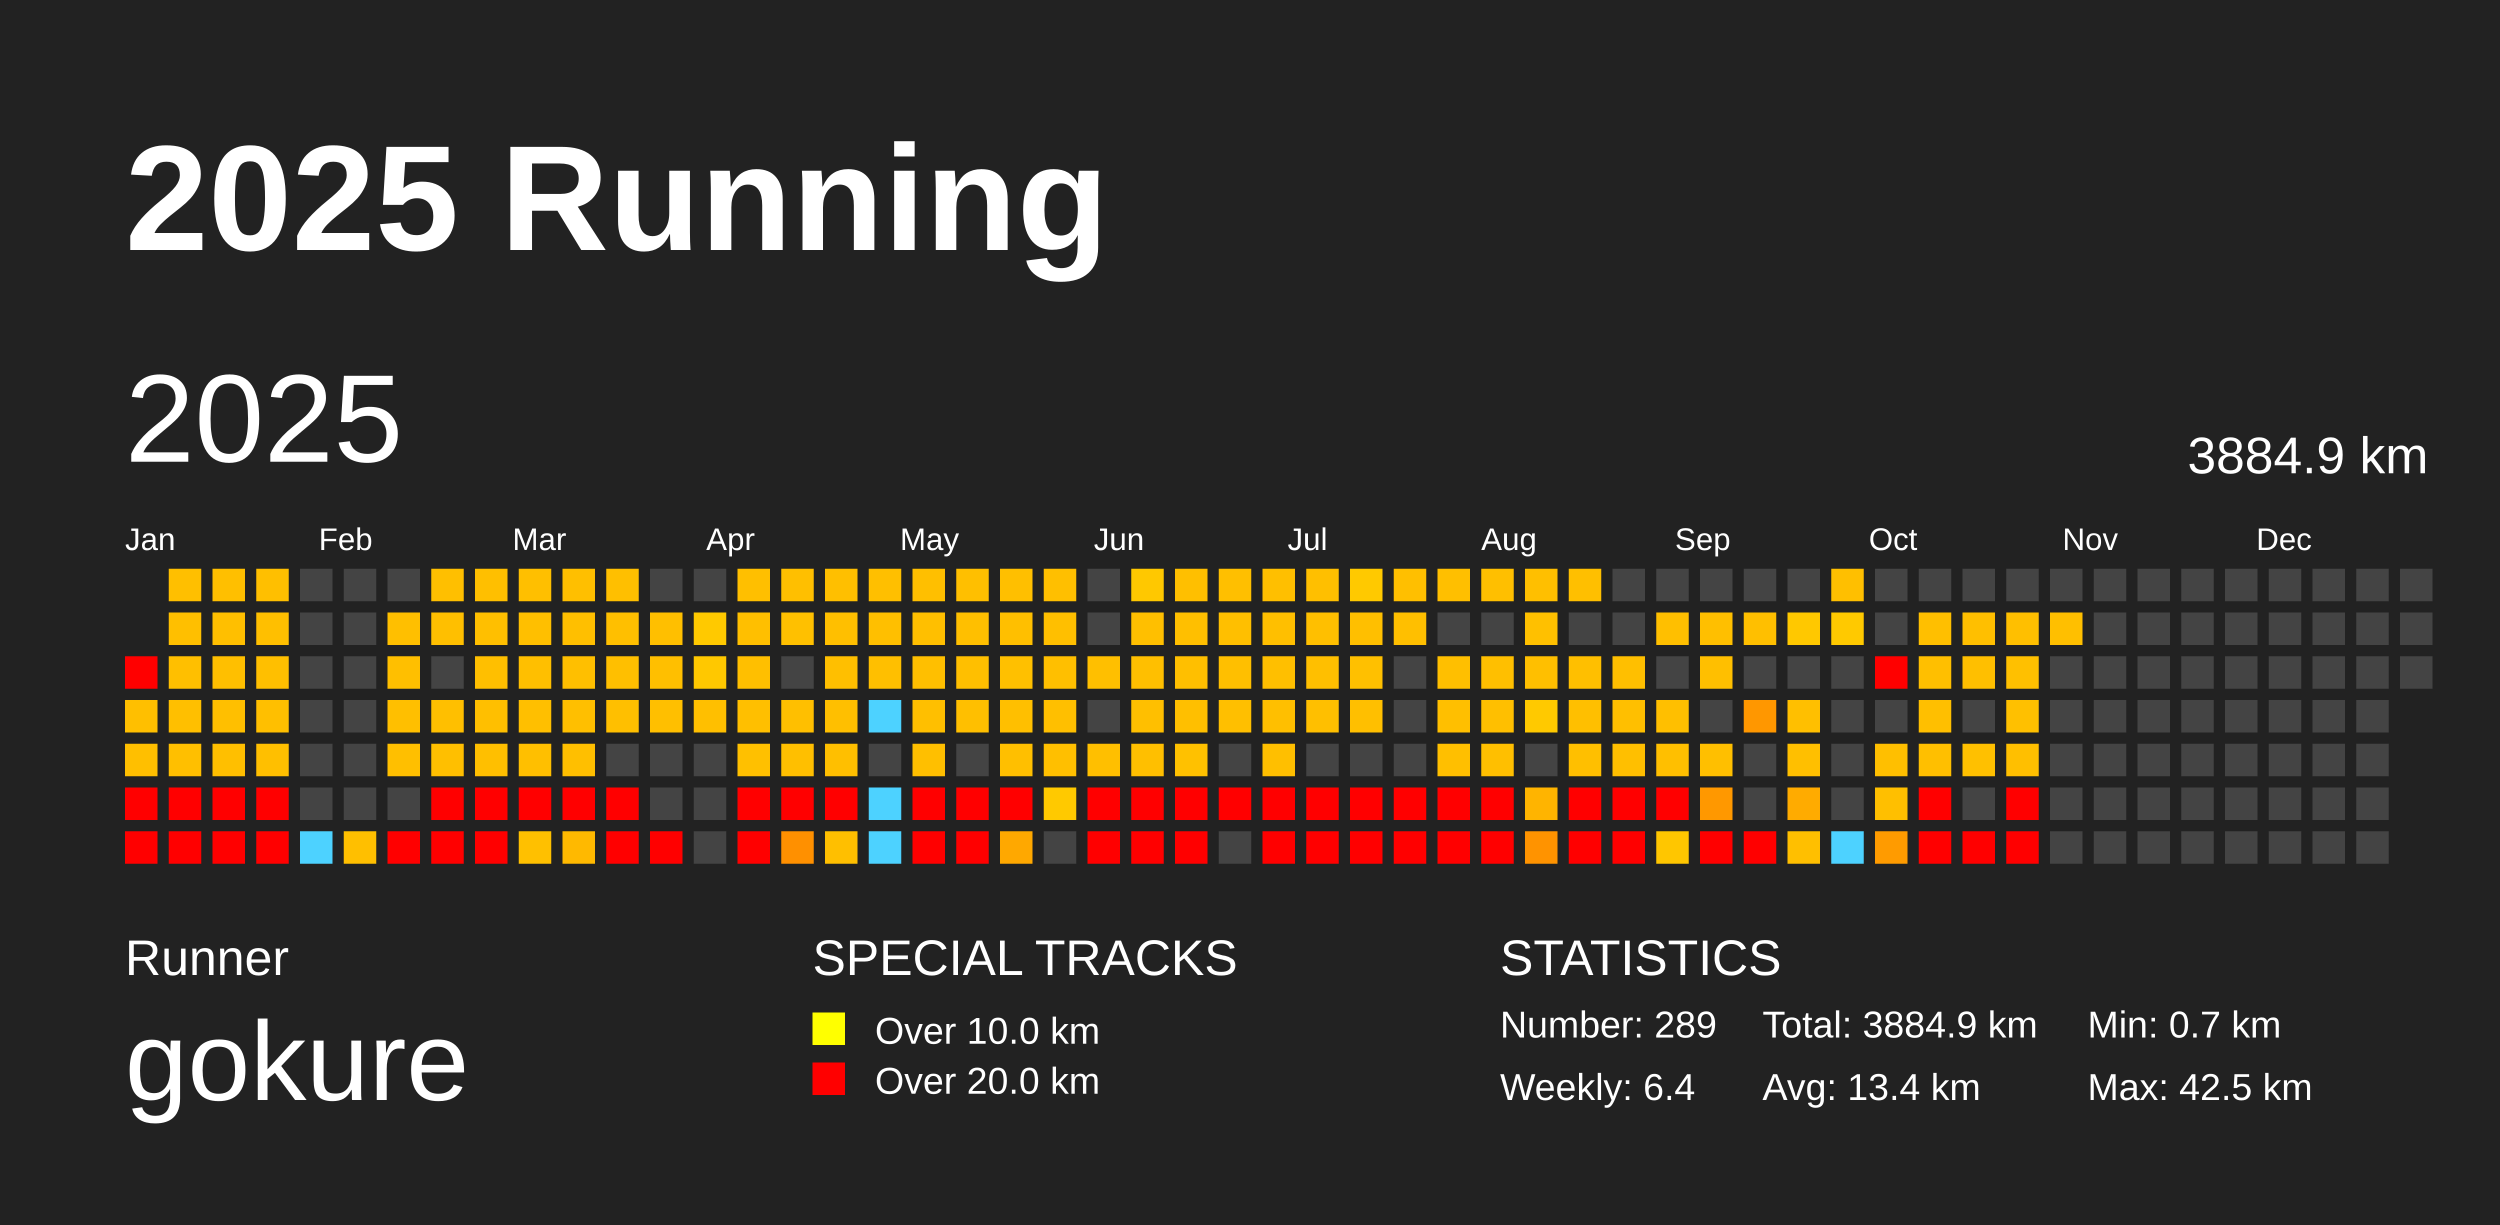
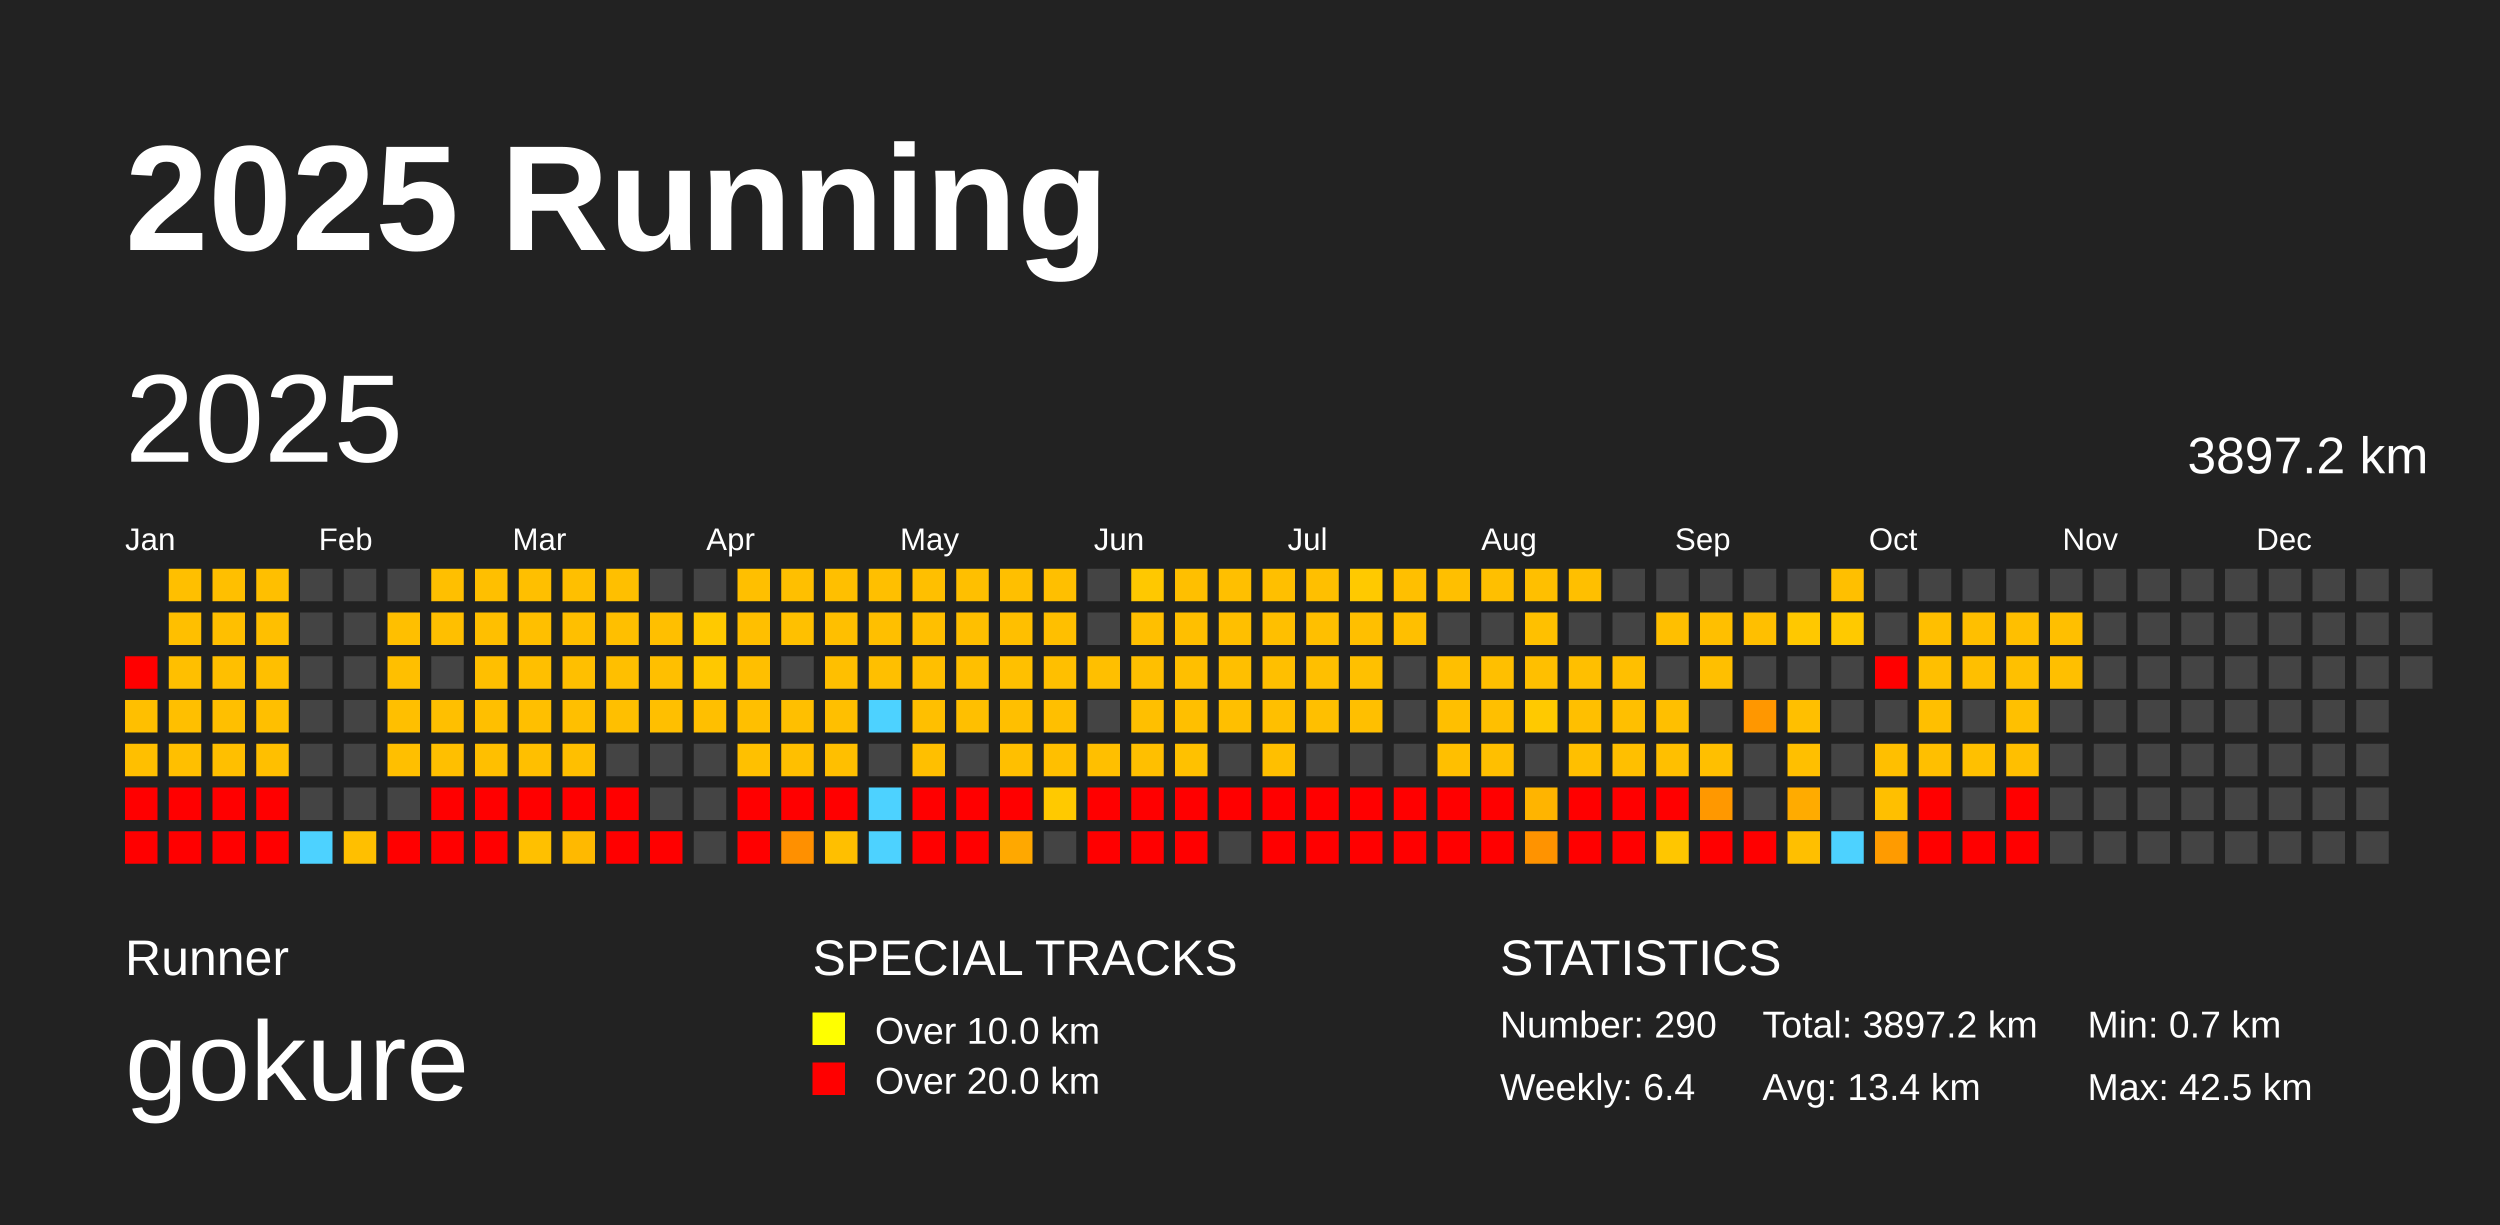
<svg xmlns="http://www.w3.org/2000/svg" baseProfile="full" height="98mm" version="1.1" viewBox="0,0,200,98" width="200mm">
  <defs />
  <rect fill="#222222" height="98" width="200" x="0" y="0" />
  <text fill="#FFFFFF" style="font-size:12px; font-family:Arial; font-weight:bold;" x="10" y="20">2025 Running</text>
  <text fill="#FFFFFF" style="font-size:4px; font-family:Arial" x="10" y="78">Runner</text>
  <text fill="#FFFFFF" style="font-size:9px; font-family:Arial" x="10" y="88">gokure</text>
  <text fill="#FFFFFF" style="font-size:4px; font-family:Arial" x="65" y="78">SPECIAL TRACKS</text>
  <rect fill="yellow" height="2.6" width="2.6" x="65" y="81" />
  <text fill="#FFFFFF" style="font-size:3px; font-family:Arial" x="70" y="83.5">Over 10.0 km</text>
  <rect fill="red" height="2.6" width="2.6" x="65" y="85" />
  <text fill="#FFFFFF" style="font-size:3px; font-family:Arial" x="70" y="87.5">Over 20.0 km</text>
  <text fill="#FFFFFF" style="font-size:4px; font-family:Arial" x="120" y="78">STATISTICS</text>
-   <text fill="#FFFFFF" style="font-size:3px; font-family:Arial" x="120" y="83">Number: 289</text>
+   <text fill="#FFFFFF" style="font-size:3px; font-family:Arial" x="120" y="83">Number: 290</text>
  <text fill="#FFFFFF" style="font-size:3px; font-family:Arial" x="120" y="88">Weekly: 6.4</text>
-   <text fill="#FFFFFF" style="font-size:3px; font-family:Arial" x="141" y="83">Total: 3884.9 km</text>
+   <text fill="#FFFFFF" style="font-size:3px; font-family:Arial" x="141" y="83">Total: 3897.2 km</text>
  <text fill="#FFFFFF" style="font-size:3px; font-family:Arial" x="141" y="88">Avg: 13.4 km</text>
  <text fill="#FFFFFF" style="font-size:3px; font-family:Arial" x="167" y="83">Min: 0.7 km</text>
  <text fill="#FFFFFF" style="font-size:3px; font-family:Arial" x="167" y="88">Max: 42.5 km</text>
  <text dominant-baseline="hanging" fill="#FFFFFF" style="font-size:10.0px; font-family:Arial;" x="10" y="30">2025</text>
-   <text dominant-baseline="hanging" fill="#FFFFFF" style="font-size:4.125px; font-family:Arial;" x="175" y="35">3884.9 km</text>
+   <text dominant-baseline="hanging" fill="#FFFFFF" style="font-size:4.125px; font-family:Arial;" x="175" y="35">3897.2 km</text>
  <text fill="#FFFFFF" style="font-size:2.5px; font-family:Arial" x="10.0" y="44">Jan</text>
  <text fill="#FFFFFF" style="font-size:2.5px; font-family:Arial" x="25.5" y="44">Feb</text>
  <text fill="#FFFFFF" style="font-size:2.5px; font-family:Arial" x="41.0" y="44">Mar</text>
  <text fill="#FFFFFF" style="font-size:2.5px; font-family:Arial" x="56.5" y="44">Apr</text>
  <text fill="#FFFFFF" style="font-size:2.5px; font-family:Arial" x="72.0" y="44">May</text>
  <text fill="#FFFFFF" style="font-size:2.5px; font-family:Arial" x="87.5" y="44">Jun</text>
  <text fill="#FFFFFF" style="font-size:2.5px; font-family:Arial" x="103.0" y="44">Jul</text>
  <text fill="#FFFFFF" style="font-size:2.5px; font-family:Arial" x="118.5" y="44">Aug</text>
  <text fill="#FFFFFF" style="font-size:2.5px; font-family:Arial" x="134.0" y="44">Sep</text>
  <text fill="#FFFFFF" style="font-size:2.5px; font-family:Arial" x="149.5" y="44">Oct</text>
  <text fill="#FFFFFF" style="font-size:2.5px; font-family:Arial" x="165.0" y="44">Nov</text>
  <text fill="#FFFFFF" style="font-size:2.5px; font-family:Arial" x="180.5" y="44">Dec</text>
  <rect fill="red" height="2.6" width="2.6" x="10.0" y="52.5" />
  <rect fill="#ffbf00" height="2.6" width="2.6" x="10.0" y="56.0" />
  <rect fill="#ffbf00" height="2.6" width="2.6" x="10.0" y="59.5" />
  <rect fill="red" height="2.6" width="2.6" x="10.0" y="63.0" />
  <rect fill="red" height="2.6" width="2.6" x="10.0" y="66.5" />
  <rect fill="#ffbf00" height="2.6" width="2.6" x="13.5" y="45.5" />
  <rect fill="#ffbf00" height="2.6" width="2.6" x="13.5" y="49.0" />
  <rect fill="#ffbf00" height="2.6" width="2.6" x="13.5" y="52.5" />
  <rect fill="#ffbf00" height="2.6" width="2.6" x="13.5" y="56.0" />
  <rect fill="#ffbf00" height="2.6" width="2.6" x="13.5" y="59.5" />
  <rect fill="red" height="2.6" width="2.6" x="13.5" y="63.0" />
  <rect fill="red" height="2.6" width="2.6" x="13.5" y="66.5" />
  <rect fill="#ffbf00" height="2.6" width="2.6" x="17.0" y="45.5" />
  <rect fill="#ffbf00" height="2.6" width="2.6" x="17.0" y="49.0" />
  <rect fill="#ffbf00" height="2.6" width="2.6" x="17.0" y="52.5" />
  <rect fill="#ffbf00" height="2.6" width="2.6" x="17.0" y="56.0" />
  <rect fill="#ffbf00" height="2.6" width="2.6" x="17.0" y="59.5" />
  <rect fill="red" height="2.6" width="2.6" x="17.0" y="63.0" />
  <rect fill="red" height="2.6" width="2.6" x="17.0" y="66.5" />
  <rect fill="#ffbf00" height="2.6" width="2.6" x="20.5" y="45.5" />
  <rect fill="#ffbf00" height="2.6" width="2.6" x="20.5" y="49.0" />
  <rect fill="#ffbf00" height="2.6" width="2.6" x="20.5" y="52.5" />
  <rect fill="#ffbf00" height="2.6" width="2.6" x="20.5" y="56.0" />
  <rect fill="#ffbf00" height="2.6" width="2.6" x="20.5" y="59.5" />
  <rect fill="red" height="2.6" width="2.6" x="20.5" y="63.0" />
  <rect fill="red" height="2.6" width="2.6" x="20.5" y="66.5" />
  <rect fill="#444444" height="2.6" width="2.6" x="24.0" y="45.5" />
  <rect fill="#444444" height="2.6" width="2.6" x="24.0" y="49.0" />
  <rect fill="#444444" height="2.6" width="2.6" x="24.0" y="52.5" />
  <rect fill="#444444" height="2.6" width="2.6" x="24.0" y="56.0" />
  <rect fill="#444444" height="2.6" width="2.6" x="24.0" y="59.5" />
  <rect fill="#444444" height="2.6" width="2.6" x="24.0" y="63.0" />
  <rect fill="#4dd2ff" height="2.6" width="2.6" x="24.0" y="66.5" />
  <rect fill="#444444" height="2.6" width="2.6" x="27.5" y="45.5" />
  <rect fill="#444444" height="2.6" width="2.6" x="27.5" y="49.0" />
  <rect fill="#444444" height="2.6" width="2.6" x="27.5" y="52.5" />
  <rect fill="#444444" height="2.6" width="2.6" x="27.5" y="56.0" />
  <rect fill="#444444" height="2.6" width="2.6" x="27.5" y="59.5" />
  <rect fill="#444444" height="2.6" width="2.6" x="27.5" y="63.0" />
  <rect fill="#ffbf00" height="2.6" width="2.6" x="27.5" y="66.5" />
  <rect fill="#444444" height="2.6" width="2.6" x="31.0" y="45.5" />
  <rect fill="#ffbf00" height="2.6" width="2.6" x="31.0" y="49.0" />
  <rect fill="#ffbf00" height="2.6" width="2.6" x="31.0" y="52.5" />
  <rect fill="#ffbf00" height="2.6" width="2.6" x="31.0" y="56.0" />
  <rect fill="#ffbf00" height="2.6" width="2.6" x="31.0" y="59.5" />
  <rect fill="#444444" height="2.6" width="2.6" x="31.0" y="63.0" />
  <rect fill="red" height="2.6" width="2.6" x="31.0" y="66.5" />
  <rect fill="#ffbf00" height="2.6" width="2.6" x="34.5" y="45.5" />
  <rect fill="#ffbf00" height="2.6" width="2.6" x="34.5" y="49.0" />
  <rect fill="#444444" height="2.6" width="2.6" x="34.5" y="52.5" />
  <rect fill="#ffbf00" height="2.6" width="2.6" x="34.5" y="56.0" />
  <rect fill="#ffbf00" height="2.6" width="2.6" x="34.5" y="59.5" />
  <rect fill="red" height="2.6" width="2.6" x="34.5" y="63.0" />
  <rect fill="red" height="2.6" width="2.6" x="34.5" y="66.5" />
  <rect fill="#ffbf00" height="2.6" width="2.6" x="38.0" y="45.5" />
  <rect fill="#ffbf00" height="2.6" width="2.6" x="38.0" y="49.0" />
  <rect fill="#ffbf00" height="2.6" width="2.6" x="38.0" y="52.5" />
  <rect fill="#ffbf00" height="2.6" width="2.6" x="38.0" y="56.0" />
  <rect fill="#ffbf00" height="2.6" width="2.6" x="38.0" y="59.5" />
  <rect fill="red" height="2.6" width="2.6" x="38.0" y="63.0" />
  <rect fill="red" height="2.6" width="2.6" x="38.0" y="66.5" />
  <rect fill="#ffbf00" height="2.6" width="2.6" x="41.5" y="45.5" />
  <rect fill="#ffbf00" height="2.6" width="2.6" x="41.5" y="49.0" />
  <rect fill="#ffbf00" height="2.6" width="2.6" x="41.5" y="52.5" />
  <rect fill="#ffbf00" height="2.6" width="2.6" x="41.5" y="56.0" />
  <rect fill="#ffbf00" height="2.6" width="2.6" x="41.5" y="59.5" />
  <rect fill="red" height="2.6" width="2.6" x="41.5" y="63.0" />
  <rect fill="#ffc000" height="2.6" width="2.6" x="41.5" y="66.5" />
  <rect fill="#ffbf00" height="2.6" width="2.6" x="45.0" y="45.5" />
  <rect fill="#ffbf00" height="2.6" width="2.6" x="45.0" y="49.0" />
  <rect fill="#ffbf00" height="2.6" width="2.6" x="45.0" y="52.5" />
  <rect fill="#ffbf00" height="2.6" width="2.6" x="45.0" y="56.0" />
  <rect fill="#ffbf00" height="2.6" width="2.6" x="45.0" y="59.5" />
  <rect fill="red" height="2.6" width="2.6" x="45.0" y="63.0" />
  <rect fill="#ffb900" height="2.6" width="2.6" x="45.0" y="66.5" />
  <rect fill="#ffbf00" height="2.6" width="2.6" x="48.5" y="45.5" />
  <rect fill="#ffbf00" height="2.6" width="2.6" x="48.5" y="49.0" />
  <rect fill="#ffbf00" height="2.6" width="2.6" x="48.5" y="52.5" />
  <rect fill="#ffbf00" height="2.6" width="2.6" x="48.5" y="56.0" />
  <rect fill="#444444" height="2.6" width="2.6" x="48.5" y="59.5" />
  <rect fill="red" height="2.6" width="2.6" x="48.5" y="63.0" />
  <rect fill="red" height="2.6" width="2.6" x="48.5" y="66.5" />
  <rect fill="#444444" height="2.6" width="2.6" x="52.0" y="45.5" />
  <rect fill="#ffbf00" height="2.6" width="2.6" x="52.0" y="49.0" />
  <rect fill="#ffbf00" height="2.6" width="2.6" x="52.0" y="52.5" />
  <rect fill="#ffbf00" height="2.6" width="2.6" x="52.0" y="56.0" />
  <rect fill="#444444" height="2.6" width="2.6" x="52.0" y="59.5" />
  <rect fill="#444444" height="2.6" width="2.6" x="52.0" y="63.0" />
  <rect fill="red" height="2.6" width="2.6" x="52.0" y="66.5" />
  <rect fill="#444444" height="2.6" width="2.6" x="55.5" y="45.5" />
  <rect fill="#ffc900" height="2.6" width="2.6" x="55.5" y="49.0" />
  <rect fill="#ffc800" height="2.6" width="2.6" x="55.5" y="52.5" />
  <rect fill="#ffbf00" height="2.6" width="2.6" x="55.5" y="56.0" />
  <rect fill="#444444" height="2.6" width="2.6" x="55.5" y="59.5" />
  <rect fill="#444444" height="2.6" width="2.6" x="55.5" y="63.0" />
  <rect fill="#444444" height="2.6" width="2.6" x="55.5" y="66.5" />
  <rect fill="#ffbf00" height="2.6" width="2.6" x="59.0" y="45.5" />
  <rect fill="#ffbf00" height="2.6" width="2.6" x="59.0" y="49.0" />
  <rect fill="#ffbf00" height="2.6" width="2.6" x="59.0" y="52.5" />
  <rect fill="#ffbf00" height="2.6" width="2.6" x="59.0" y="56.0" />
  <rect fill="#ffc000" height="2.6" width="2.6" x="59.0" y="59.5" />
  <rect fill="red" height="2.6" width="2.6" x="59.0" y="63.0" />
  <rect fill="red" height="2.6" width="2.6" x="59.0" y="66.5" />
  <rect fill="#ffbf00" height="2.6" width="2.6" x="62.5" y="45.5" />
  <rect fill="#ffc000" height="2.6" width="2.6" x="62.5" y="49.0" />
  <rect fill="#444444" height="2.6" width="2.6" x="62.5" y="52.5" />
  <rect fill="#ffbf00" height="2.6" width="2.6" x="62.5" y="56.0" />
  <rect fill="#ffbf00" height="2.6" width="2.6" x="62.5" y="59.5" />
  <rect fill="red" height="2.6" width="2.6" x="62.5" y="63.0" />
  <rect fill="#ff9000" height="2.6" width="2.6" x="62.5" y="66.5" />
  <rect fill="#ffbf00" height="2.6" width="2.6" x="66.0" y="45.5" />
  <rect fill="#ffbf00" height="2.6" width="2.6" x="66.0" y="49.0" />
  <rect fill="#ffbf00" height="2.6" width="2.6" x="66.0" y="52.5" />
  <rect fill="#ffbf00" height="2.6" width="2.6" x="66.0" y="56.0" />
  <rect fill="#ffbf00" height="2.6" width="2.6" x="66.0" y="59.5" />
  <rect fill="red" height="2.6" width="2.6" x="66.0" y="63.0" />
  <rect fill="#ffbf00" height="2.6" width="2.6" x="66.0" y="66.5" />
  <rect fill="#ffbf00" height="2.6" width="2.6" x="69.5" y="45.5" />
  <rect fill="#ffbf00" height="2.6" width="2.6" x="69.5" y="49.0" />
  <rect fill="#ffbf00" height="2.6" width="2.6" x="69.5" y="52.5" />
  <rect fill="#4dd2ff" height="2.6" width="2.6" x="69.5" y="56.0" />
  <rect fill="#444444" height="2.6" width="2.6" x="69.5" y="59.5" />
  <rect fill="#4dd2ff" height="2.6" width="2.6" x="69.5" y="63.0" />
  <rect fill="#4dd2ff" height="2.6" width="2.6" x="69.5" y="66.5" />
  <rect fill="#ffbf00" height="2.6" width="2.6" x="73.0" y="45.5" />
  <rect fill="#ffbf00" height="2.6" width="2.6" x="73.0" y="49.0" />
  <rect fill="#ffbf00" height="2.6" width="2.6" x="73.0" y="52.5" />
  <rect fill="#ffbf00" height="2.6" width="2.6" x="73.0" y="56.0" />
  <rect fill="#ffbf00" height="2.6" width="2.6" x="73.0" y="59.5" />
  <rect fill="red" height="2.6" width="2.6" x="73.0" y="63.0" />
  <rect fill="red" height="2.6" width="2.6" x="73.0" y="66.5" />
  <rect fill="#ffbf00" height="2.6" width="2.6" x="76.5" y="45.5" />
  <rect fill="#ffbf00" height="2.6" width="2.6" x="76.5" y="49.0" />
  <rect fill="#ffbf00" height="2.6" width="2.6" x="76.5" y="52.5" />
  <rect fill="#ffbf00" height="2.6" width="2.6" x="76.5" y="56.0" />
  <rect fill="#444444" height="2.6" width="2.6" x="76.5" y="59.5" />
  <rect fill="red" height="2.6" width="2.6" x="76.5" y="63.0" />
  <rect fill="red" height="2.6" width="2.6" x="76.5" y="66.5" />
  <rect fill="#ffbf00" height="2.6" width="2.6" x="80.0" y="45.5" />
  <rect fill="#ffbf00" height="2.6" width="2.6" x="80.0" y="49.0" />
  <rect fill="#ffc000" height="2.6" width="2.6" x="80.0" y="52.5" />
  <rect fill="#ffbf00" height="2.6" width="2.6" x="80.0" y="56.0" />
  <rect fill="#ffbf00" height="2.6" width="2.6" x="80.0" y="59.5" />
  <rect fill="red" height="2.6" width="2.6" x="80.0" y="63.0" />
  <rect fill="#ffa800" height="2.6" width="2.6" x="80.0" y="66.5" />
  <rect fill="#ffbf00" height="2.6" width="2.6" x="83.5" y="45.5" />
  <rect fill="#ffbf00" height="2.6" width="2.6" x="83.5" y="49.0" />
  <rect fill="#ffbf00" height="2.6" width="2.6" x="83.5" y="52.5" />
  <rect fill="#ffbf00" height="2.6" width="2.6" x="83.5" y="56.0" />
  <rect fill="#ffbf00" height="2.6" width="2.6" x="83.5" y="59.5" />
  <rect fill="#ffc900" height="2.6" width="2.6" x="83.5" y="63.0" />
  <rect fill="#444444" height="2.6" width="2.6" x="83.5" y="66.5" />
  <rect fill="#444444" height="2.6" width="2.6" x="87.0" y="45.5" />
  <rect fill="#444444" height="2.6" width="2.6" x="87.0" y="49.0" />
  <rect fill="#ffbf00" height="2.6" width="2.6" x="87.0" y="52.5" />
  <rect fill="#444444" height="2.6" width="2.6" x="87.0" y="56.0" />
  <rect fill="#ffbf00" height="2.6" width="2.6" x="87.0" y="59.5" />
  <rect fill="red" height="2.6" width="2.6" x="87.0" y="63.0" />
  <rect fill="red" height="2.6" width="2.6" x="87.0" y="66.5" />
  <rect fill="#ffc800" height="2.6" width="2.6" x="90.5" y="45.5" />
  <rect fill="#ffbf00" height="2.6" width="2.6" x="90.5" y="49.0" />
  <rect fill="#ffbf00" height="2.6" width="2.6" x="90.5" y="52.5" />
  <rect fill="#ffbf00" height="2.6" width="2.6" x="90.5" y="56.0" />
  <rect fill="#ffbf00" height="2.6" width="2.6" x="90.5" y="59.5" />
  <rect fill="red" height="2.6" width="2.6" x="90.5" y="63.0" />
  <rect fill="red" height="2.6" width="2.6" x="90.5" y="66.5" />
  <rect fill="#ffbf00" height="2.6" width="2.6" x="94.0" y="45.5" />
  <rect fill="#ffbf00" height="2.6" width="2.6" x="94.0" y="49.0" />
  <rect fill="#ffbf00" height="2.6" width="2.6" x="94.0" y="52.5" />
  <rect fill="#ffbf00" height="2.6" width="2.6" x="94.0" y="56.0" />
  <rect fill="#ffc100" height="2.6" width="2.6" x="94.0" y="59.5" />
  <rect fill="red" height="2.6" width="2.6" x="94.0" y="63.0" />
  <rect fill="red" height="2.6" width="2.6" x="94.0" y="66.5" />
  <rect fill="#ffbf00" height="2.6" width="2.6" x="97.5" y="45.5" />
  <rect fill="#ffbf00" height="2.6" width="2.6" x="97.5" y="49.0" />
  <rect fill="#ffbf00" height="2.6" width="2.6" x="97.5" y="52.5" />
  <rect fill="#ffbf00" height="2.6" width="2.6" x="97.5" y="56.0" />
  <rect fill="#444444" height="2.6" width="2.6" x="97.5" y="59.5" />
  <rect fill="red" height="2.6" width="2.6" x="97.5" y="63.0" />
  <rect fill="#444444" height="2.6" width="2.6" x="97.5" y="66.5" />
  <rect fill="#ffbf00" height="2.6" width="2.6" x="101.0" y="45.5" />
  <rect fill="#ffbf00" height="2.6" width="2.6" x="101.0" y="49.0" />
  <rect fill="#ffbf00" height="2.6" width="2.6" x="101.0" y="52.5" />
  <rect fill="#ffbf00" height="2.6" width="2.6" x="101.0" y="56.0" />
  <rect fill="#ffbf00" height="2.6" width="2.6" x="101.0" y="59.5" />
  <rect fill="red" height="2.6" width="2.6" x="101.0" y="63.0" />
  <rect fill="red" height="2.6" width="2.6" x="101.0" y="66.5" />
  <rect fill="#ffbf00" height="2.6" width="2.6" x="104.5" y="45.5" />
  <rect fill="#ffbf00" height="2.6" width="2.6" x="104.5" y="49.0" />
  <rect fill="#ffbf00" height="2.6" width="2.6" x="104.5" y="52.5" />
  <rect fill="#ffbf00" height="2.6" width="2.6" x="104.5" y="56.0" />
  <rect fill="#444444" height="2.6" width="2.6" x="104.5" y="59.5" />
  <rect fill="red" height="2.6" width="2.6" x="104.5" y="63.0" />
  <rect fill="red" height="2.6" width="2.6" x="104.5" y="66.5" />
  <rect fill="#ffc900" height="2.6" width="2.6" x="108.0" y="45.5" />
  <rect fill="#ffbf00" height="2.6" width="2.6" x="108.0" y="49.0" />
  <rect fill="#ffc000" height="2.6" width="2.6" x="108.0" y="52.5" />
  <rect fill="#ffbf00" height="2.6" width="2.6" x="108.0" y="56.0" />
  <rect fill="#444444" height="2.6" width="2.6" x="108.0" y="59.5" />
  <rect fill="red" height="2.6" width="2.6" x="108.0" y="63.0" />
  <rect fill="red" height="2.6" width="2.6" x="108.0" y="66.5" />
  <rect fill="#ffbf00" height="2.6" width="2.6" x="111.5" y="45.5" />
  <rect fill="#ffbf00" height="2.6" width="2.6" x="111.5" y="49.0" />
  <rect fill="#444444" height="2.6" width="2.6" x="111.5" y="52.5" />
  <rect fill="#444444" height="2.6" width="2.6" x="111.5" y="56.0" />
  <rect fill="#444444" height="2.6" width="2.6" x="111.5" y="59.5" />
  <rect fill="red" height="2.6" width="2.6" x="111.5" y="63.0" />
  <rect fill="red" height="2.6" width="2.6" x="111.5" y="66.5" />
  <rect fill="#ffbf00" height="2.6" width="2.6" x="115.0" y="45.5" />
  <rect fill="#444444" height="2.6" width="2.6" x="115.0" y="49.0" />
  <rect fill="#ffbf00" height="2.6" width="2.6" x="115.0" y="52.5" />
  <rect fill="#ffbf00" height="2.6" width="2.6" x="115.0" y="56.0" />
  <rect fill="#ffbf00" height="2.6" width="2.6" x="115.0" y="59.5" />
  <rect fill="red" height="2.6" width="2.6" x="115.0" y="63.0" />
  <rect fill="red" height="2.6" width="2.6" x="115.0" y="66.5" />
  <rect fill="#ffbf00" height="2.6" width="2.6" x="118.5" y="45.5" />
  <rect fill="#444444" height="2.6" width="2.6" x="118.5" y="49.0" />
  <rect fill="#ffbf00" height="2.6" width="2.6" x="118.5" y="52.5" />
  <rect fill="#ffbf00" height="2.6" width="2.6" x="118.5" y="56.0" />
  <rect fill="#ffbf00" height="2.6" width="2.6" x="118.5" y="59.5" />
  <rect fill="red" height="2.6" width="2.6" x="118.5" y="63.0" />
  <rect fill="red" height="2.6" width="2.6" x="118.5" y="66.5" />
  <rect fill="#ffbf00" height="2.6" width="2.6" x="122.0" y="45.5" />
  <rect fill="#ffc000" height="2.6" width="2.6" x="122.0" y="49.0" />
  <rect fill="#ffbf00" height="2.6" width="2.6" x="122.0" y="52.5" />
  <rect fill="#ffc900" height="2.6" width="2.6" x="122.0" y="56.0" />
  <rect fill="#444444" height="2.6" width="2.6" x="122.0" y="59.5" />
  <rect fill="#ffb400" height="2.6" width="2.6" x="122.0" y="63.0" />
  <rect fill="#ff9300" height="2.6" width="2.6" x="122.0" y="66.5" />
  <rect fill="#ffbf00" height="2.6" width="2.6" x="125.5" y="45.5" />
  <rect fill="#444444" height="2.6" width="2.6" x="125.5" y="49.0" />
  <rect fill="#ffbf00" height="2.6" width="2.6" x="125.5" y="52.5" />
  <rect fill="#ffbf00" height="2.6" width="2.6" x="125.5" y="56.0" />
  <rect fill="#ffbf00" height="2.6" width="2.6" x="125.5" y="59.5" />
  <rect fill="red" height="2.6" width="2.6" x="125.5" y="63.0" />
  <rect fill="red" height="2.6" width="2.6" x="125.5" y="66.5" />
  <rect fill="#444444" height="2.6" width="2.6" x="129.0" y="45.5" />
  <rect fill="#444444" height="2.6" width="2.6" x="129.0" y="49.0" />
  <rect fill="#ffbf00" height="2.6" width="2.6" x="129.0" y="52.5" />
  <rect fill="#ffbf00" height="2.6" width="2.6" x="129.0" y="56.0" />
  <rect fill="#ffbf00" height="2.6" width="2.6" x="129.0" y="59.5" />
  <rect fill="red" height="2.6" width="2.6" x="129.0" y="63.0" />
  <rect fill="red" height="2.6" width="2.6" x="129.0" y="66.5" />
  <rect fill="#444444" height="2.6" width="2.6" x="132.5" y="45.5" />
  <rect fill="#ffbf00" height="2.6" width="2.6" x="132.5" y="49.0" />
  <rect fill="#444444" height="2.6" width="2.6" x="132.5" y="52.5" />
  <rect fill="#ffbf00" height="2.6" width="2.6" x="132.5" y="56.0" />
  <rect fill="#ffbf00" height="2.6" width="2.6" x="132.5" y="59.5" />
  <rect fill="red" height="2.6" width="2.6" x="132.5" y="63.0" />
  <rect fill="#ffc600" height="2.6" width="2.6" x="132.5" y="66.5" />
  <rect fill="#444444" height="2.6" width="2.6" x="136.0" y="45.5" />
  <rect fill="#ffbf00" height="2.6" width="2.6" x="136.0" y="49.0" />
  <rect fill="#ffbf00" height="2.6" width="2.6" x="136.0" y="52.5" />
  <rect fill="#444444" height="2.6" width="2.6" x="136.0" y="56.0" />
  <rect fill="#ffbf00" height="2.6" width="2.6" x="136.0" y="59.5" />
  <rect fill="#ff9800" height="2.6" width="2.6" x="136.0" y="63.0" />
  <rect fill="red" height="2.6" width="2.6" x="136.0" y="66.5" />
  <rect fill="#444444" height="2.6" width="2.6" x="139.5" y="45.5" />
  <rect fill="#ffbf00" height="2.6" width="2.6" x="139.5" y="49.0" />
  <rect fill="#444444" height="2.6" width="2.6" x="139.5" y="52.5" />
  <rect fill="#ff9700" height="2.6" width="2.6" x="139.5" y="56.0" />
  <rect fill="#444444" height="2.6" width="2.6" x="139.5" y="59.5" />
  <rect fill="#444444" height="2.6" width="2.6" x="139.5" y="63.0" />
  <rect fill="red" height="2.6" width="2.6" x="139.5" y="66.5" />
  <rect fill="#444444" height="2.6" width="2.6" x="143.0" y="45.5" />
  <rect fill="#ffc800" height="2.6" width="2.6" x="143.0" y="49.0" />
  <rect fill="#444444" height="2.6" width="2.6" x="143.0" y="52.5" />
  <rect fill="#ffbf00" height="2.6" width="2.6" x="143.0" y="56.0" />
  <rect fill="#ffbf00" height="2.6" width="2.6" x="143.0" y="59.5" />
  <rect fill="#ffab00" height="2.6" width="2.6" x="143.0" y="63.0" />
  <rect fill="#ffbf00" height="2.6" width="2.6" x="143.0" y="66.5" />
  <rect fill="#ffbf00" height="2.6" width="2.6" x="146.5" y="45.5" />
  <rect fill="#ffc900" height="2.6" width="2.6" x="146.5" y="49.0" />
  <rect fill="#444444" height="2.6" width="2.6" x="146.5" y="52.5" />
  <rect fill="#444444" height="2.6" width="2.6" x="146.5" y="56.0" />
  <rect fill="#444444" height="2.6" width="2.6" x="146.5" y="59.5" />
  <rect fill="#444444" height="2.6" width="2.6" x="146.5" y="63.0" />
  <rect fill="#4dd2ff" height="2.6" width="2.6" x="146.5" y="66.5" />
  <rect fill="#444444" height="2.6" width="2.6" x="150.0" y="45.5" />
  <rect fill="#444444" height="2.6" width="2.6" x="150.0" y="49.0" />
  <rect fill="red" height="2.6" width="2.6" x="150.0" y="52.5" />
  <rect fill="#444444" height="2.6" width="2.6" x="150.0" y="56.0" />
  <rect fill="#ffbf00" height="2.6" width="2.6" x="150.0" y="59.5" />
  <rect fill="#ffbf00" height="2.6" width="2.6" x="150.0" y="63.0" />
  <rect fill="#ff9b00" height="2.6" width="2.6" x="150.0" y="66.5" />
  <rect fill="#444444" height="2.6" width="2.6" x="153.5" y="45.5" />
  <rect fill="#ffbf00" height="2.6" width="2.6" x="153.5" y="49.0" />
  <rect fill="#ffbf00" height="2.6" width="2.6" x="153.5" y="52.5" />
  <rect fill="#ffbf00" height="2.6" width="2.6" x="153.5" y="56.0" />
  <rect fill="#ffbf00" height="2.6" width="2.6" x="153.5" y="59.5" />
  <rect fill="red" height="2.6" width="2.6" x="153.5" y="63.0" />
  <rect fill="red" height="2.6" width="2.6" x="153.5" y="66.5" />
  <rect fill="#444444" height="2.6" width="2.6" x="157.0" y="45.5" />
  <rect fill="#ffbf00" height="2.6" width="2.6" x="157.0" y="49.0" />
  <rect fill="#ffbf00" height="2.6" width="2.6" x="157.0" y="52.5" />
  <rect fill="#444444" height="2.6" width="2.6" x="157.0" y="56.0" />
  <rect fill="#ffc000" height="2.6" width="2.6" x="157.0" y="59.5" />
  <rect fill="#444444" height="2.6" width="2.6" x="157.0" y="63.0" />
  <rect fill="red" height="2.6" width="2.6" x="157.0" y="66.5" />
  <rect fill="#444444" height="2.6" width="2.6" x="160.5" y="45.5" />
  <rect fill="#ffbf00" height="2.6" width="2.6" x="160.5" y="49.0" />
  <rect fill="#ffc000" height="2.6" width="2.6" x="160.5" y="52.5" />
  <rect fill="#ffc000" height="2.6" width="2.6" x="160.5" y="56.0" />
  <rect fill="#ffbf00" height="2.6" width="2.6" x="160.5" y="59.5" />
  <rect fill="red" height="2.6" width="2.6" x="160.5" y="63.0" />
  <rect fill="red" height="2.6" width="2.6" x="160.5" y="66.5" />
  <rect fill="#444444" height="2.6" width="2.6" x="164.0" y="45.5" />
  <rect fill="#ffbf00" height="2.6" width="2.6" x="164.0" y="49.0" />
-   <rect fill="#444444" height="2.6" width="2.6" x="164.0" y="52.5" />
+   <rect fill="#ffbf00" height="2.6" width="2.6" x="164.0" y="52.5" />
  <rect fill="#444444" height="2.6" width="2.6" x="164.0" y="56.0" />
  <rect fill="#444444" height="2.6" width="2.6" x="164.0" y="59.5" />
  <rect fill="#444444" height="2.6" width="2.6" x="164.0" y="63.0" />
  <rect fill="#444444" height="2.6" width="2.6" x="164.0" y="66.5" />
  <rect fill="#444444" height="2.6" width="2.6" x="167.5" y="45.5" />
  <rect fill="#444444" height="2.6" width="2.6" x="167.5" y="49.0" />
  <rect fill="#444444" height="2.6" width="2.6" x="167.5" y="52.5" />
  <rect fill="#444444" height="2.6" width="2.6" x="167.5" y="56.0" />
  <rect fill="#444444" height="2.6" width="2.6" x="167.5" y="59.5" />
  <rect fill="#444444" height="2.6" width="2.6" x="167.5" y="63.0" />
  <rect fill="#444444" height="2.6" width="2.6" x="167.5" y="66.5" />
  <rect fill="#444444" height="2.6" width="2.6" x="171.0" y="45.5" />
  <rect fill="#444444" height="2.6" width="2.6" x="171.0" y="49.0" />
  <rect fill="#444444" height="2.6" width="2.6" x="171.0" y="52.5" />
  <rect fill="#444444" height="2.6" width="2.6" x="171.0" y="56.0" />
  <rect fill="#444444" height="2.6" width="2.6" x="171.0" y="59.5" />
  <rect fill="#444444" height="2.6" width="2.6" x="171.0" y="63.0" />
  <rect fill="#444444" height="2.6" width="2.6" x="171.0" y="66.5" />
  <rect fill="#444444" height="2.6" width="2.6" x="174.5" y="45.5" />
  <rect fill="#444444" height="2.6" width="2.6" x="174.5" y="49.0" />
  <rect fill="#444444" height="2.6" width="2.6" x="174.5" y="52.5" />
  <rect fill="#444444" height="2.6" width="2.6" x="174.5" y="56.0" />
  <rect fill="#444444" height="2.6" width="2.6" x="174.5" y="59.5" />
  <rect fill="#444444" height="2.6" width="2.6" x="174.5" y="63.0" />
  <rect fill="#444444" height="2.6" width="2.6" x="174.5" y="66.5" />
  <rect fill="#444444" height="2.6" width="2.6" x="178.0" y="45.5" />
  <rect fill="#444444" height="2.6" width="2.6" x="178.0" y="49.0" />
  <rect fill="#444444" height="2.6" width="2.6" x="178.0" y="52.5" />
  <rect fill="#444444" height="2.6" width="2.6" x="178.0" y="56.0" />
  <rect fill="#444444" height="2.6" width="2.6" x="178.0" y="59.5" />
  <rect fill="#444444" height="2.6" width="2.6" x="178.0" y="63.0" />
  <rect fill="#444444" height="2.6" width="2.6" x="178.0" y="66.5" />
  <rect fill="#444444" height="2.6" width="2.6" x="181.5" y="45.5" />
  <rect fill="#444444" height="2.6" width="2.6" x="181.5" y="49.0" />
  <rect fill="#444444" height="2.6" width="2.6" x="181.5" y="52.5" />
  <rect fill="#444444" height="2.6" width="2.6" x="181.5" y="56.0" />
  <rect fill="#444444" height="2.6" width="2.6" x="181.5" y="59.5" />
  <rect fill="#444444" height="2.6" width="2.6" x="181.5" y="63.0" />
  <rect fill="#444444" height="2.6" width="2.6" x="181.5" y="66.5" />
  <rect fill="#444444" height="2.6" width="2.6" x="185.0" y="45.5" />
  <rect fill="#444444" height="2.6" width="2.6" x="185.0" y="49.0" />
  <rect fill="#444444" height="2.6" width="2.6" x="185.0" y="52.5" />
  <rect fill="#444444" height="2.6" width="2.6" x="185.0" y="56.0" />
  <rect fill="#444444" height="2.6" width="2.6" x="185.0" y="59.5" />
  <rect fill="#444444" height="2.6" width="2.6" x="185.0" y="63.0" />
  <rect fill="#444444" height="2.6" width="2.6" x="185.0" y="66.5" />
  <rect fill="#444444" height="2.6" width="2.6" x="188.5" y="45.5" />
  <rect fill="#444444" height="2.6" width="2.6" x="188.5" y="49.0" />
  <rect fill="#444444" height="2.6" width="2.6" x="188.5" y="52.5" />
  <rect fill="#444444" height="2.6" width="2.6" x="188.5" y="56.0" />
  <rect fill="#444444" height="2.6" width="2.6" x="188.5" y="59.5" />
  <rect fill="#444444" height="2.6" width="2.6" x="188.5" y="63.0" />
  <rect fill="#444444" height="2.6" width="2.6" x="188.5" y="66.5" />
  <rect fill="#444444" height="2.6" width="2.6" x="192.0" y="45.5" />
  <rect fill="#444444" height="2.6" width="2.6" x="192.0" y="49.0" />
  <rect fill="#444444" height="2.6" width="2.6" x="192.0" y="52.5" />
</svg>
